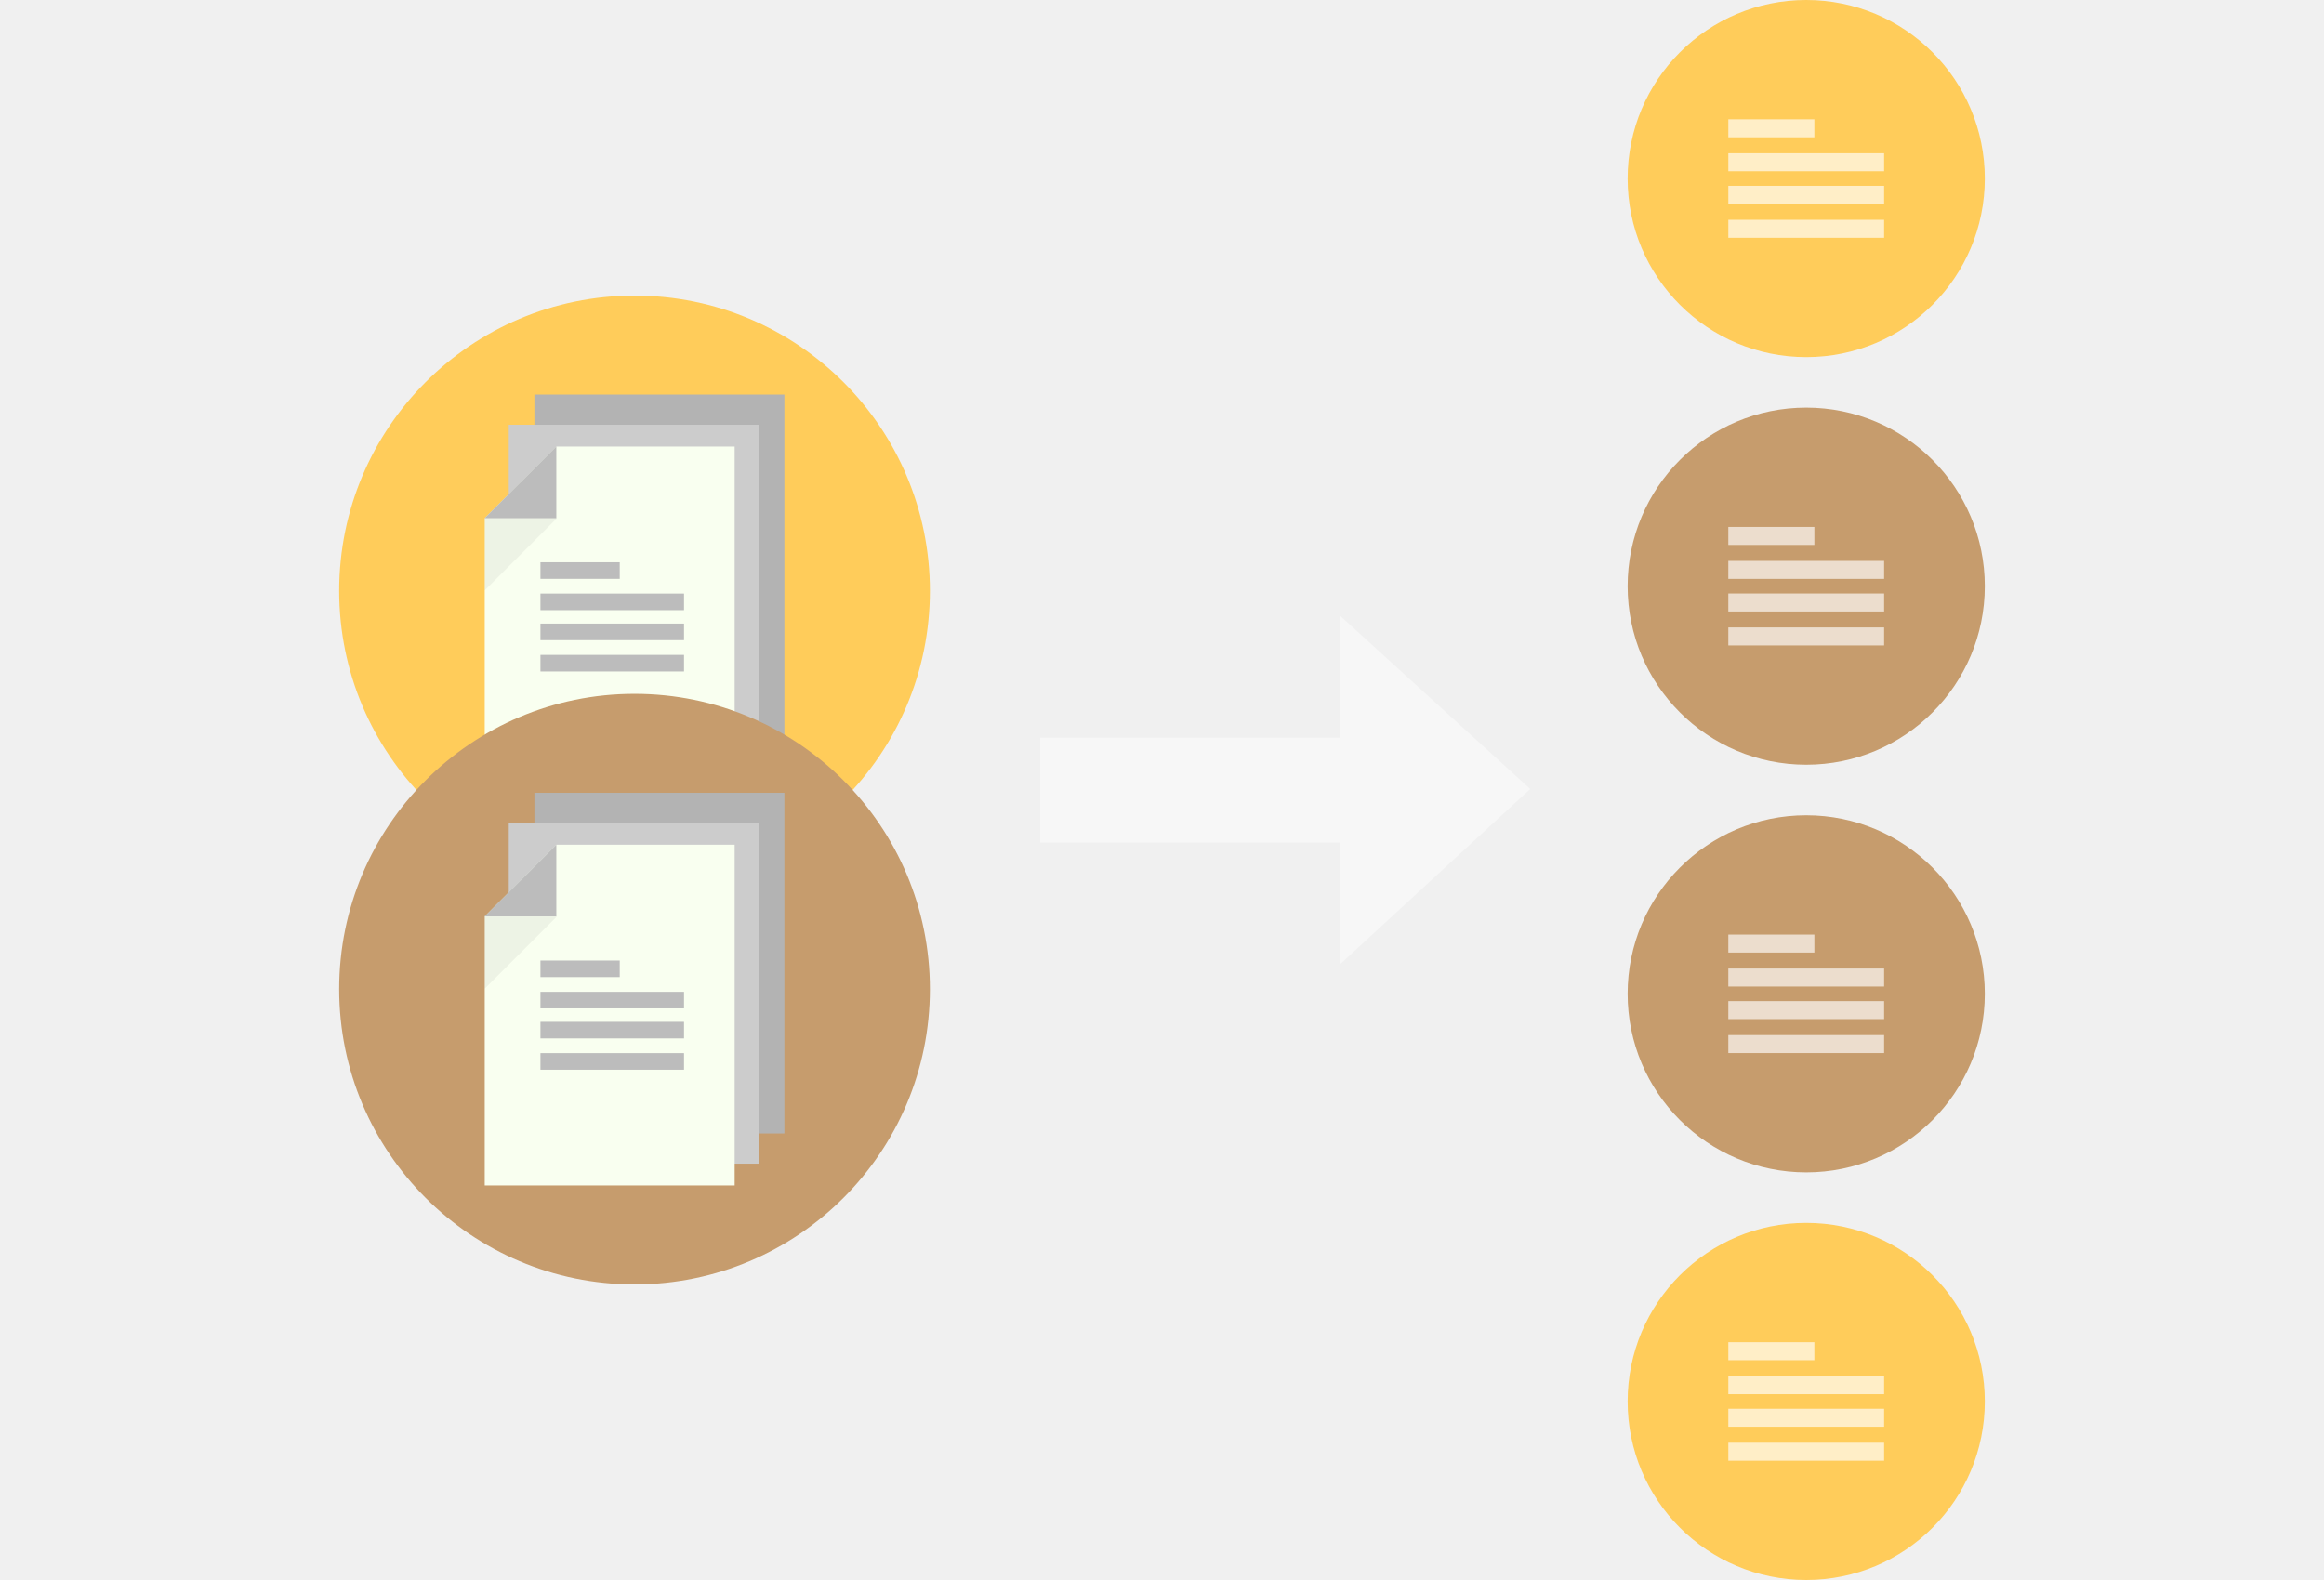
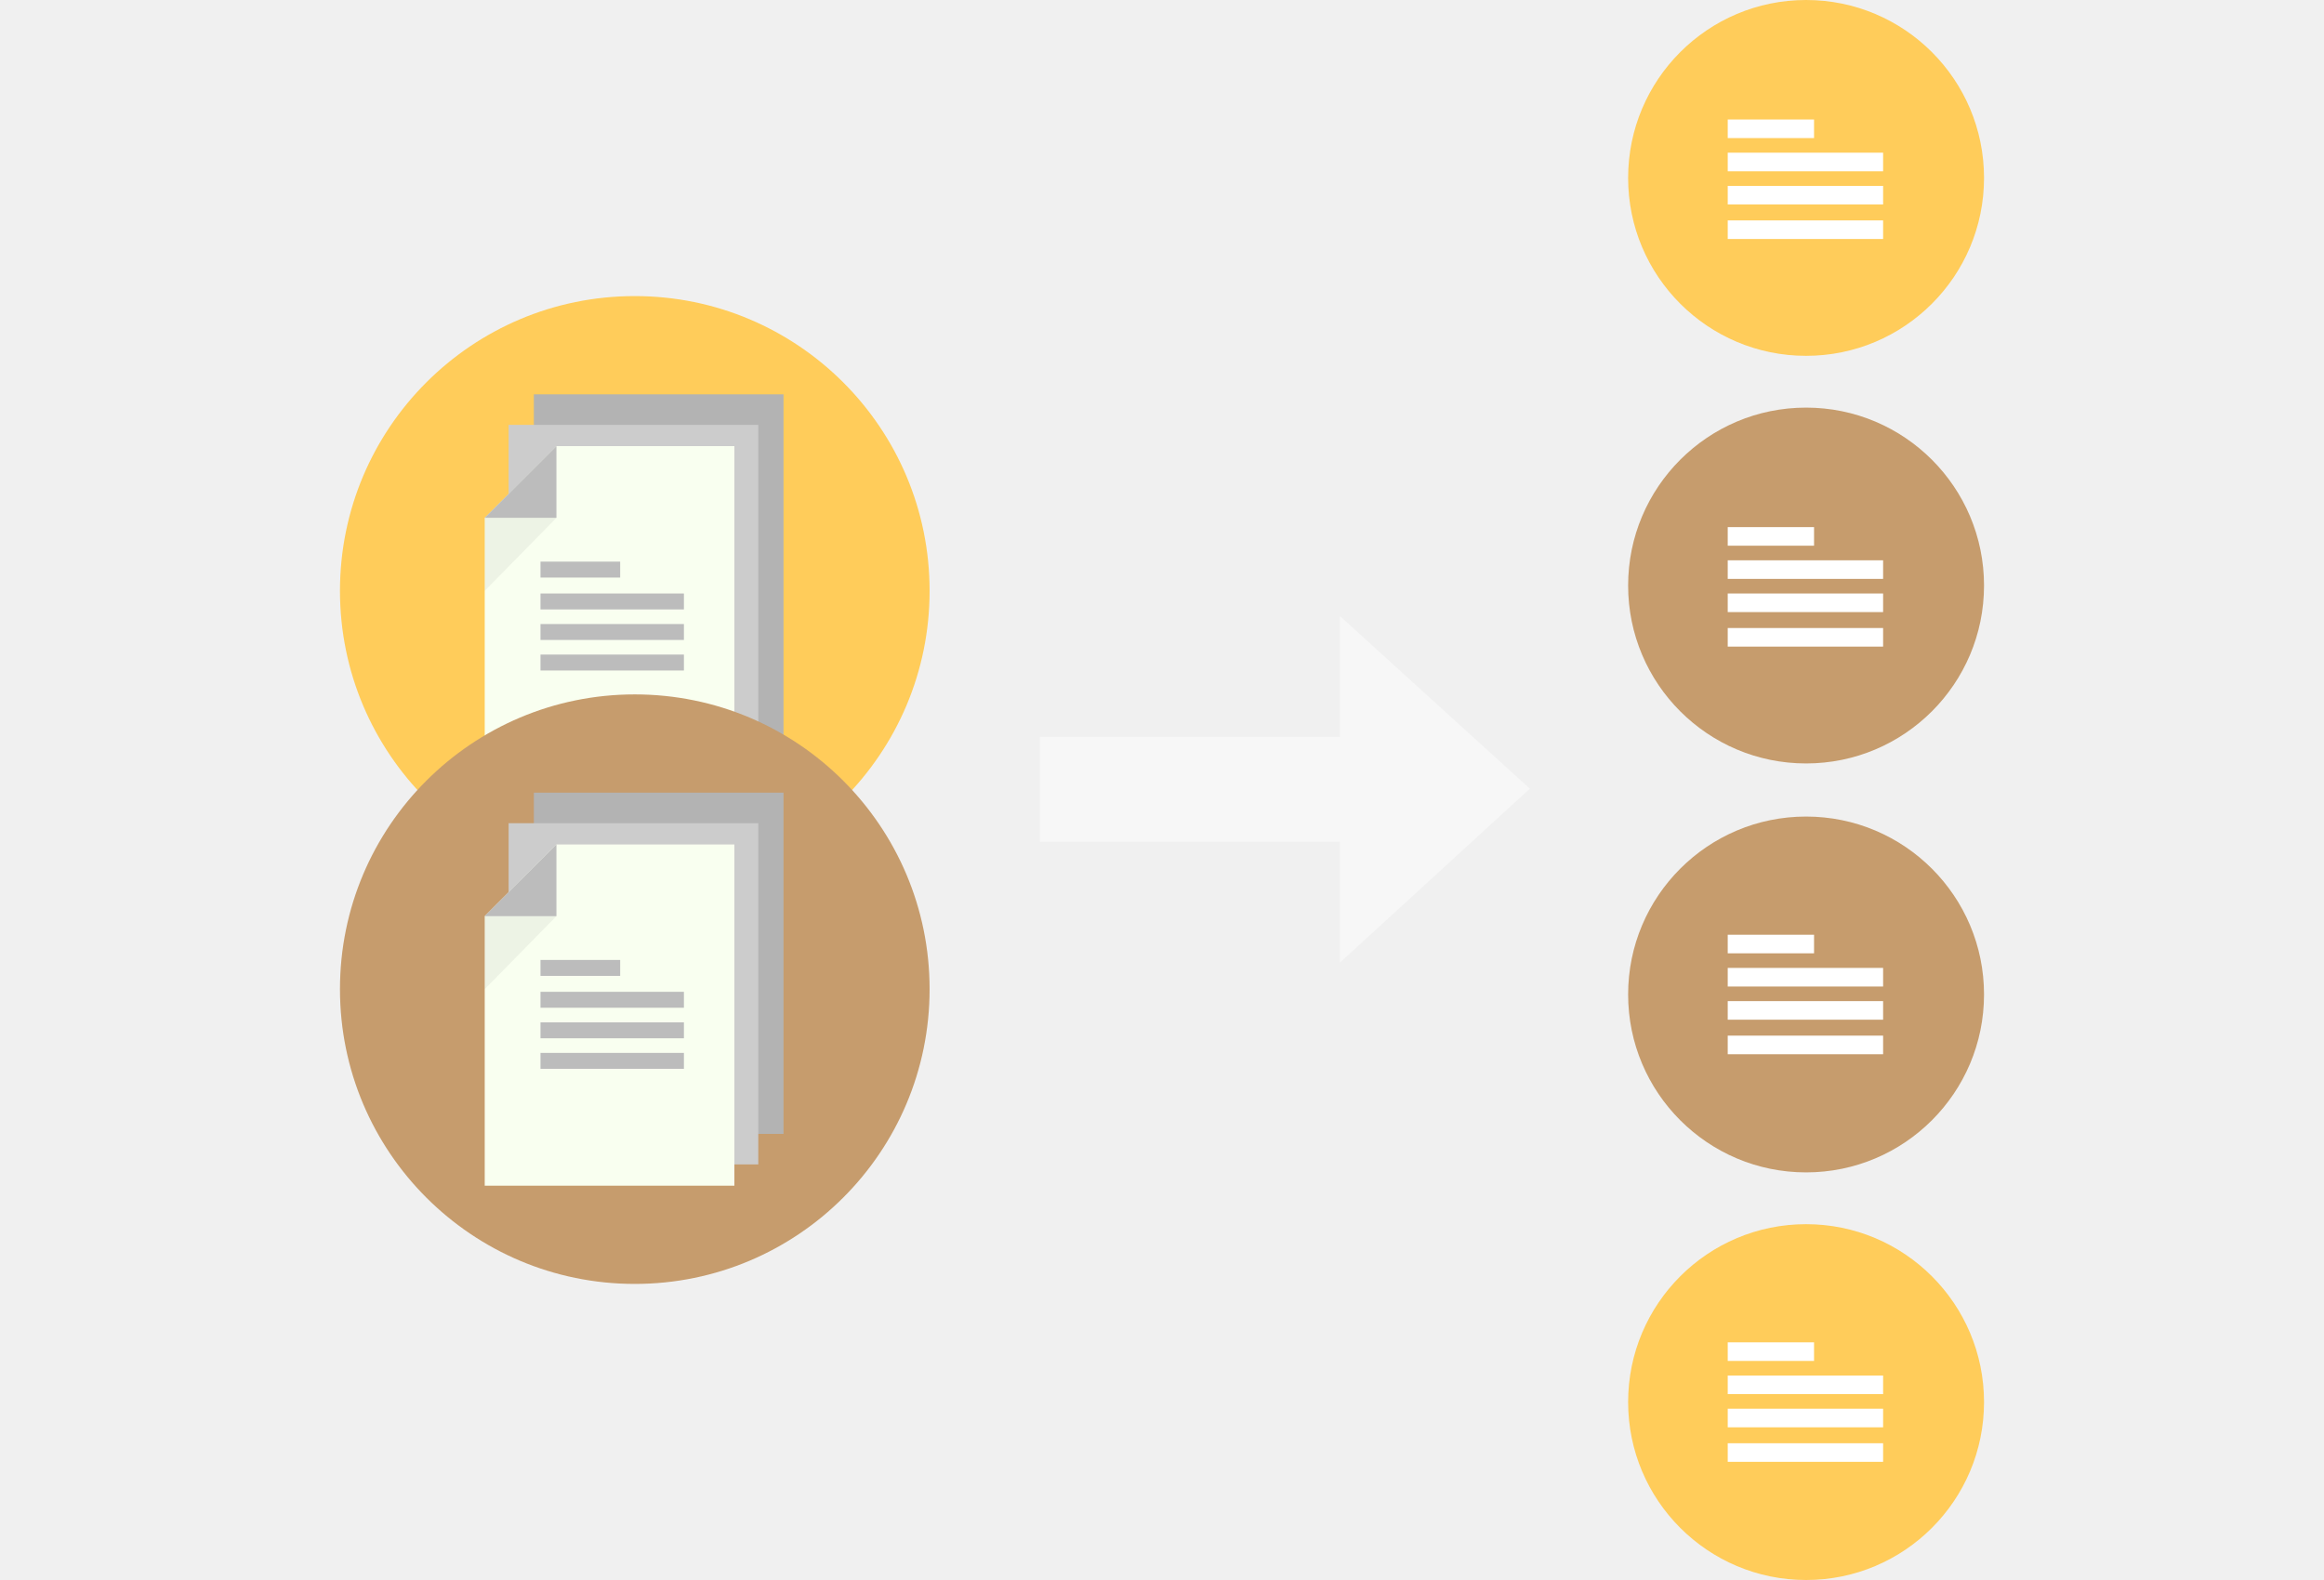
- <svg xmlns="http://www.w3.org/2000/svg" id="Warstwa_1" data-name="Warstwa 1" viewBox="0 0 175 119">
-   <defs>
-     <style>.cls-1{fill:#ffcc5a;}.cls-2{fill:#b3b3b3;}.cls-3{fill:#ccc;}.cls-4{fill:#f9fff0;}.cls-5{fill:#bcbcbc;}.cls-6{opacity:0.05;}.cls-7{fill:#c69c6d;}.cls-8{opacity:0.66;}.cls-9{fill:#fff;}.cls-10{opacity:0.45;}</style>
-   </defs>
-   <circle class="cls-1" cx="47.781" cy="44.503" r="22.241" />
-   <rect class="cls-2" x="40.242" y="29.717" width="18.824" height="25.657" />
-   <rect class="cls-3" x="38.31" y="31.991" width="18.824" height="25.657" />
-   <path class="cls-4" d="M55.321,59.289H36.5V39.026l5.4-5.394H55.321Z" />
-   <rect class="cls-5" x="40.696" y="42.348" width="5.971" height="1.249" />
-   <rect class="cls-5" x="40.696" y="44.705" width="10.811" height="1.249" />
-   <rect class="cls-5" x="40.696" y="46.966" width="10.811" height="1.249" />
-   <rect class="cls-5" x="40.696" y="49.323" width="10.811" height="1.249" />
-   <polygon class="cls-6" points="41.919 39.048 36.498 44.469 36.498 39.026 39.197 36.326 41.919 39.048" />
-   <polygon class="cls-5" points="41.892 39.027 36.497 39.027 41.892 33.632 41.892 39.027" />
-   <circle class="cls-7" cx="47.781" cy="74.497" r="22.241" />
-   <rect class="cls-2" x="40.242" y="59.711" width="18.824" height="25.657" />
-   <rect class="cls-3" x="38.31" y="61.986" width="18.824" height="25.657" />
-   <path class="cls-4" d="M55.321,89.283H36.5V69.021l5.4-5.4H55.321Z" />
-   <rect class="cls-5" x="40.696" y="72.343" width="5.971" height="1.249" />
-   <rect class="cls-5" x="40.696" y="74.7" width="10.811" height="1.249" />
-   <rect class="cls-5" x="40.696" y="76.961" width="10.811" height="1.249" />
-   <rect class="cls-5" x="40.696" y="79.318" width="10.811" height="1.249" />
-   <polygon class="cls-6" points="41.919 69.042 36.498 74.464 36.498 69.02 39.197 66.321 41.919 69.042" />
-   <polygon class="cls-5" points="41.892 69.021 36.497 69.021 41.892 63.626 41.892 69.021" />
-   <circle class="cls-7" cx="136.011" cy="44.149" r="13.448" />
-   <g class="cls-8">
-     <rect class="cls-9" x="130.145" y="39.687" width="6.48" height="1.355" />
-     <rect class="cls-9" x="130.145" y="42.245" width="11.732" height="1.355" />
-     <rect class="cls-9" x="130.145" y="44.699" width="11.732" height="1.355" />
-     <rect class="cls-9" x="130.145" y="47.256" width="11.732" height="1.355" />
+ <svg xmlns="http://www.w3.org/2000/svg" version="1.1" id="Warstwa_1" x="0px" y="0px" viewBox="0 0 175 119" style="enable-background:new 0 0 175 119;" xml:space="preserve">
+   <style type="text/css">
+ 	.st0{fill:#FFCC5A;}
+ 	.st1{fill:#B3B3B3;}
+ 	.st2{fill:#CCCCCC;}
+ 	.st3{fill:#F9FFF0;}
+ 	.st4{fill:#BCBCBC;}
+ 	.st5{opacity:5.000000e-02;enable-background:new    ;}
+ 	.st6{fill:#C69C6D;}
+ 	.st7{fill:#FFFFFF;}
+ 	.st8{opacity:0.45;}
+ </style>
+   <g>
+     <circle class="st0" cx="47.8" cy="44.5" r="22.2" />
+     <g>
+       <rect x="40.2" y="29.7" class="st1" width="18.8" height="25.7" />
+       <rect x="38.3" y="32" class="st2" width="18.8" height="25.7" />
+       <path class="st3" d="M55.3,59.3H36.5V39l5.4-5.4h13.4V59.3z" />
+       <rect x="40.7" y="42.3" class="st4" width="6" height="1.2" />
+       <rect x="40.7" y="44.7" class="st4" width="10.8" height="1.2" />
+       <rect x="40.7" y="47" class="st4" width="10.8" height="1.2" />
+       <rect x="40.7" y="49.3" class="st4" width="10.8" height="1.2" />
+       <polygon class="st5" points="41.9,39 36.5,44.5 36.5,39 39.2,36.3   " />
+       <polygon class="st4" points="41.9,39 36.5,39 41.9,33.6   " />
+     </g>
  </g>
-   <circle class="cls-7" cx="136.011" cy="74.851" r="13.448" />
-   <g class="cls-8">
-     <rect class="cls-9" x="130.145" y="70.388" width="6.48" height="1.355" />
-     <rect class="cls-9" x="130.145" y="72.946" width="11.732" height="1.355" />
-     <rect class="cls-9" x="130.145" y="75.4" width="11.732" height="1.355" />
-     <rect class="cls-9" x="130.145" y="77.958" width="11.732" height="1.355" />
+   <circle class="st6" cx="47.8" cy="74.5" r="22.2" />
+   <rect x="40.2" y="59.7" class="st1" width="18.8" height="25.7" />
+   <rect x="38.3" y="62" class="st2" width="18.8" height="25.7" />
+   <path class="st3" d="M55.3,89.3H36.5V69l5.4-5.4h13.4V89.3z" />
+   <rect x="40.7" y="72.3" class="st4" width="6" height="1.2" />
+   <rect x="40.7" y="74.7" class="st4" width="10.8" height="1.2" />
+   <rect x="40.7" y="77" class="st4" width="10.8" height="1.2" />
+   <rect x="40.7" y="79.3" class="st4" width="10.8" height="1.2" />
+   <polygon class="st5" points="41.9,69 36.5,74.5 36.5,69 39.2,66.3 " />
+   <polygon class="st4" points="41.9,69 36.5,69 41.9,63.6 " />
+   <circle class="st6" cx="136" cy="44.1" r="13.4" />
+   <g>
+     <rect x="130.1" y="39.7" class="st7" width="6.5" height="1.4" />
+     <rect x="130.1" y="42.2" class="st7" width="11.7" height="1.4" />
+     <rect x="130.1" y="44.7" class="st7" width="11.7" height="1.4" />
+     <rect x="130.1" y="47.3" class="st7" width="11.7" height="1.4" />
  </g>
-   <circle class="cls-1" cx="136.011" cy="105.552" r="13.448" />
-   <g class="cls-8">
-     <rect class="cls-9" x="130.145" y="101.089" width="6.48" height="1.355" />
-     <rect class="cls-9" x="130.145" y="103.647" width="11.732" height="1.355" />
-     <rect class="cls-9" x="130.145" y="106.101" width="11.732" height="1.355" />
-     <rect class="cls-9" x="130.145" y="108.659" width="11.732" height="1.355" />
+   <circle class="st6" cx="136" cy="74.9" r="13.4" />
+   <g>
+     <rect x="130.1" y="70.4" class="st7" width="6.5" height="1.4" />
+     <rect x="130.1" y="72.9" class="st7" width="11.7" height="1.4" />
+     <rect x="130.1" y="75.4" class="st7" width="11.7" height="1.4" />
+     <rect x="130.1" y="78" class="st7" width="11.7" height="1.4" />
  </g>
-   <circle class="cls-1" cx="136.011" cy="13.448" r="13.448" />
-   <g class="cls-8">
-     <rect class="cls-9" x="130.145" y="8.986" width="6.48" height="1.355" />
-     <rect class="cls-9" x="130.145" y="11.544" width="11.732" height="1.355" />
-     <rect class="cls-9" x="130.145" y="13.998" width="11.732" height="1.355" />
-     <rect class="cls-9" x="130.145" y="16.555" width="11.732" height="1.355" />
+   <circle class="st0" cx="136" cy="105.6" r="13.4" />
+   <g>
+     <rect x="130.1" y="101.1" class="st7" width="6.5" height="1.4" />
+     <rect x="130.1" y="103.6" class="st7" width="11.7" height="1.4" />
+     <rect x="130.1" y="106.1" class="st7" width="11.7" height="1.4" />
+     <rect x="130.1" y="108.7" class="st7" width="11.7" height="1.4" />
  </g>
-   <g class="cls-10">
-     <path class="cls-9" d="M115.23,59.424,100.939,46.4l-.026.011v9.145H78.332v7.9h22.581v9.136l.022.01Z" />
+   <circle class="st0" cx="136" cy="13.4" r="13.4" />
+   <g>
+     <rect x="130.1" y="9" class="st7" width="6.5" height="1.4" />
+     <rect x="130.1" y="11.5" class="st7" width="11.7" height="1.4" />
+     <rect x="130.1" y="14" class="st7" width="11.7" height="1.4" />
+     <rect x="130.1" y="16.6" class="st7" width="11.7" height="1.4" />
+   </g>
+   <g class="st8">
+     <path class="st7" d="M115.2,59.4l-14.3-13l0,0v9.1H78.3v7.9h22.6v9.1l0,0L115.2,59.4z" />
  </g>
</svg>
